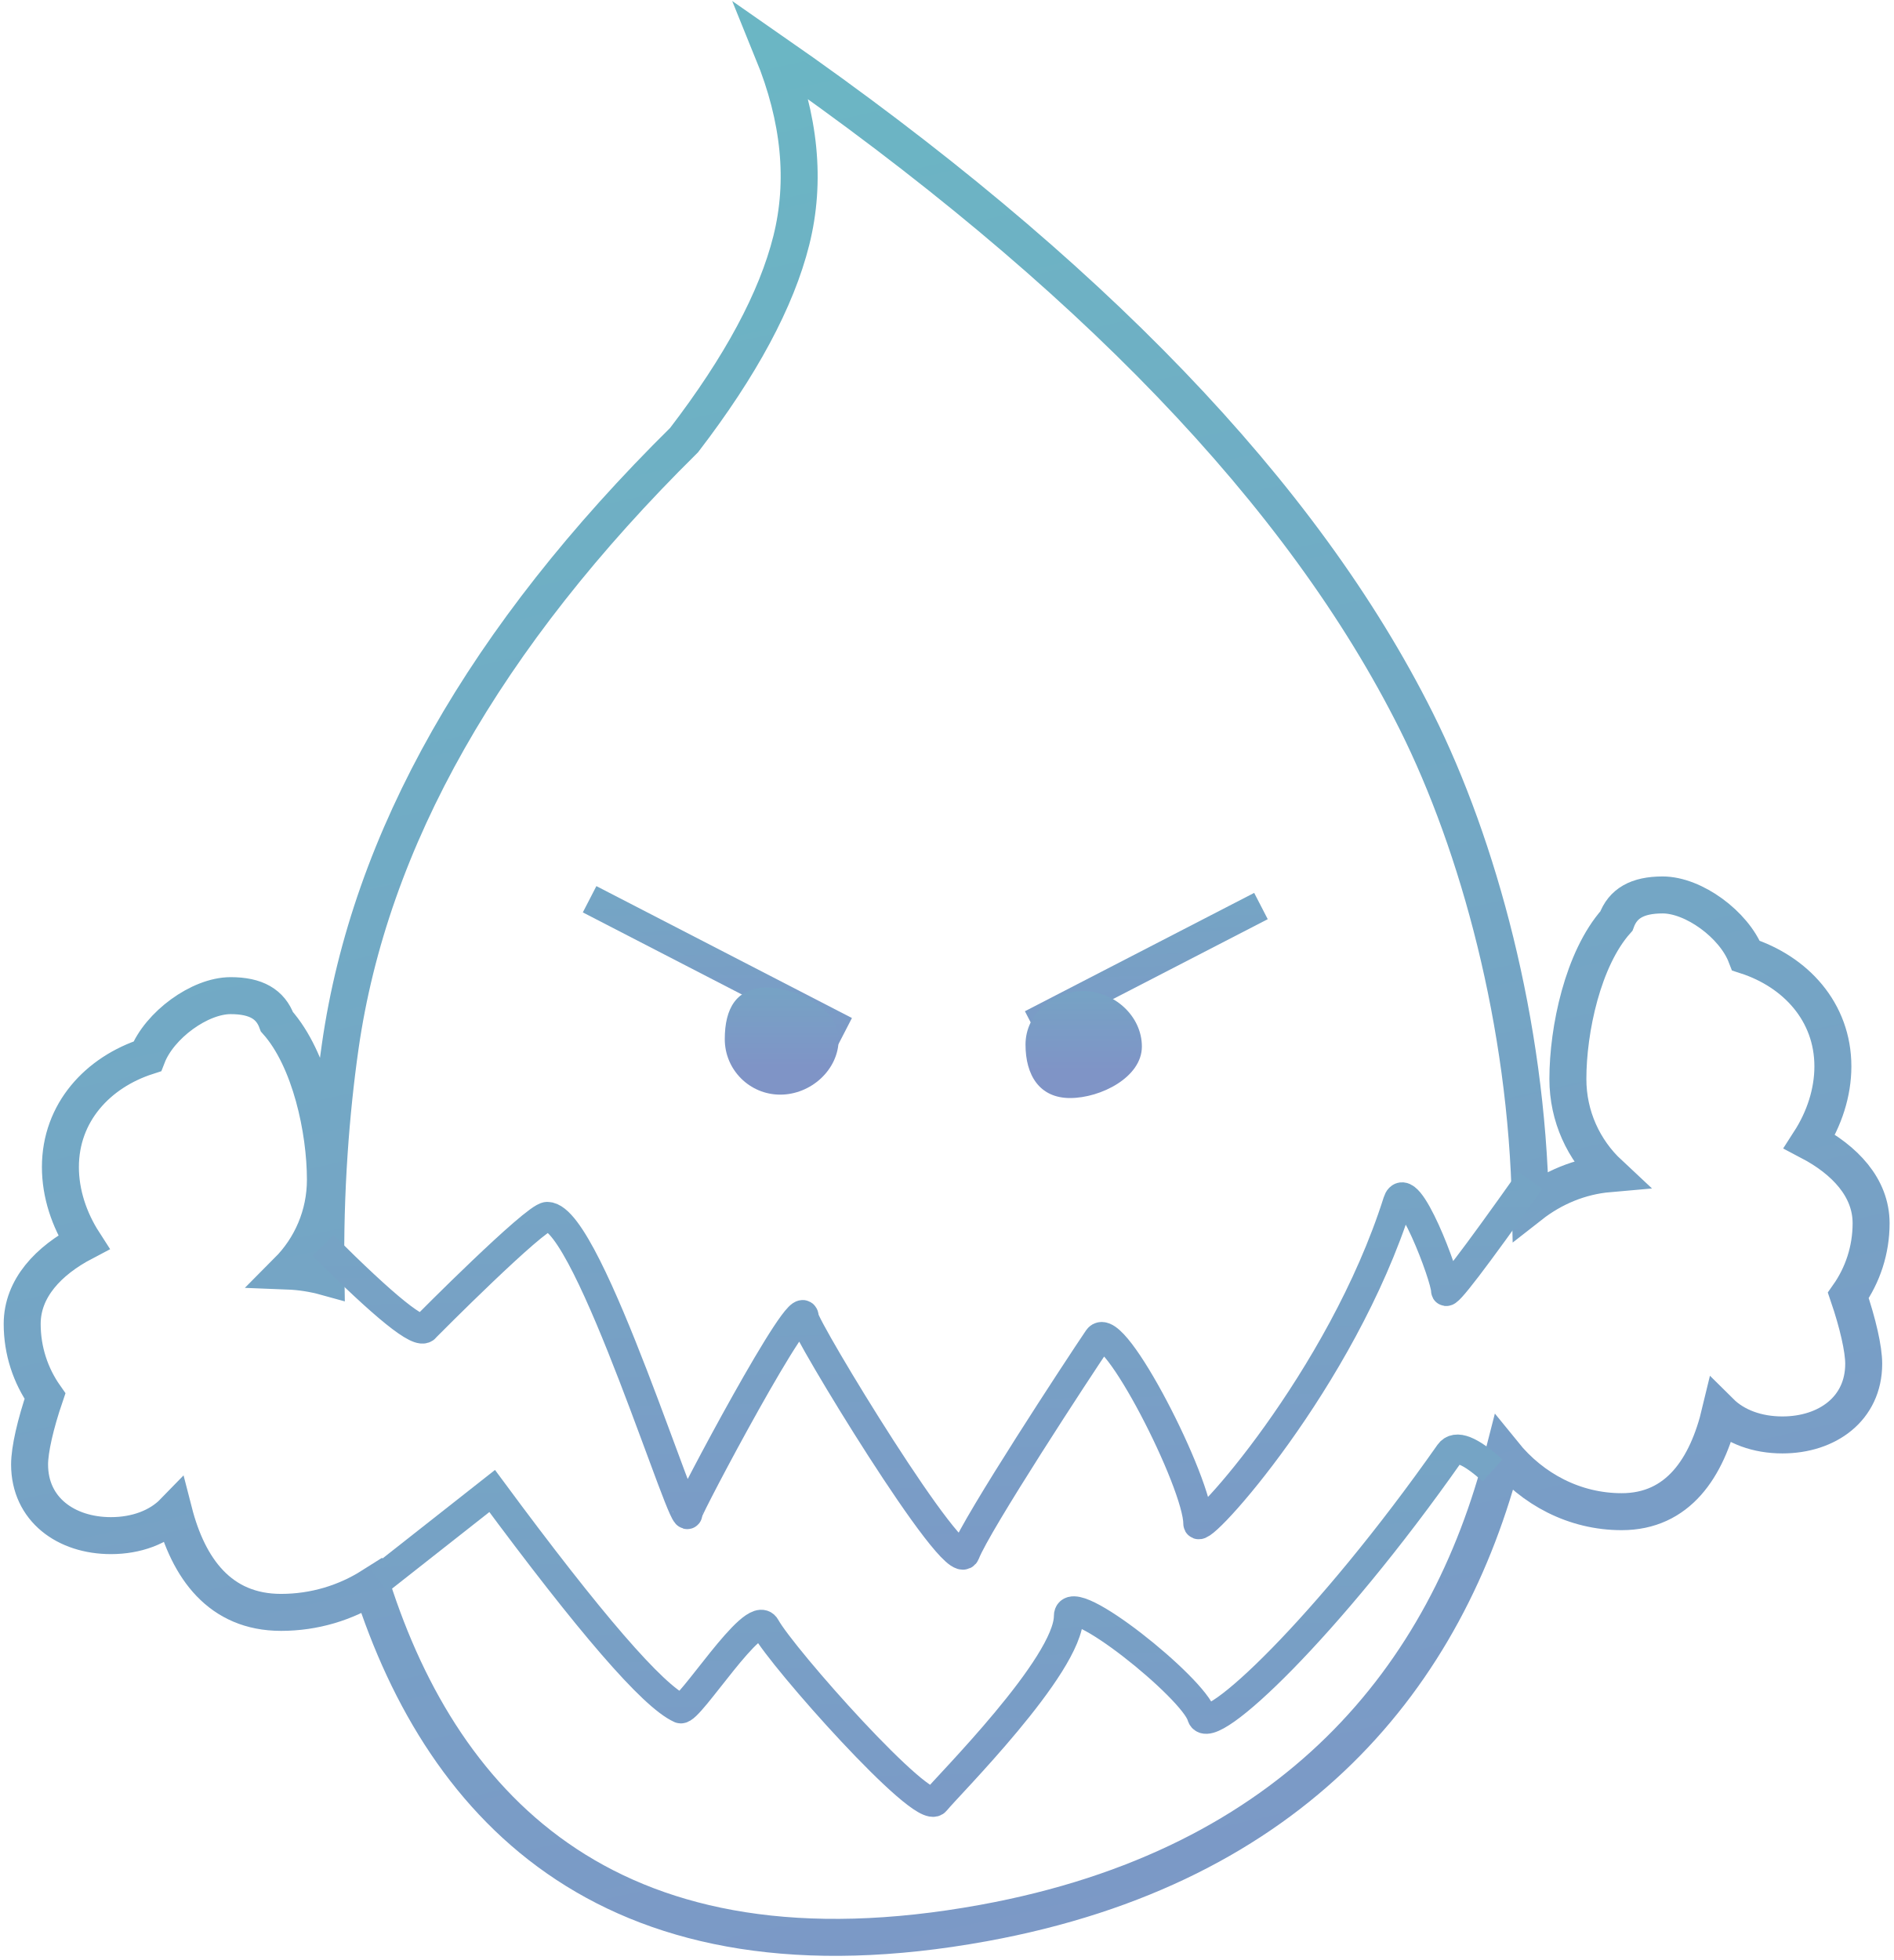
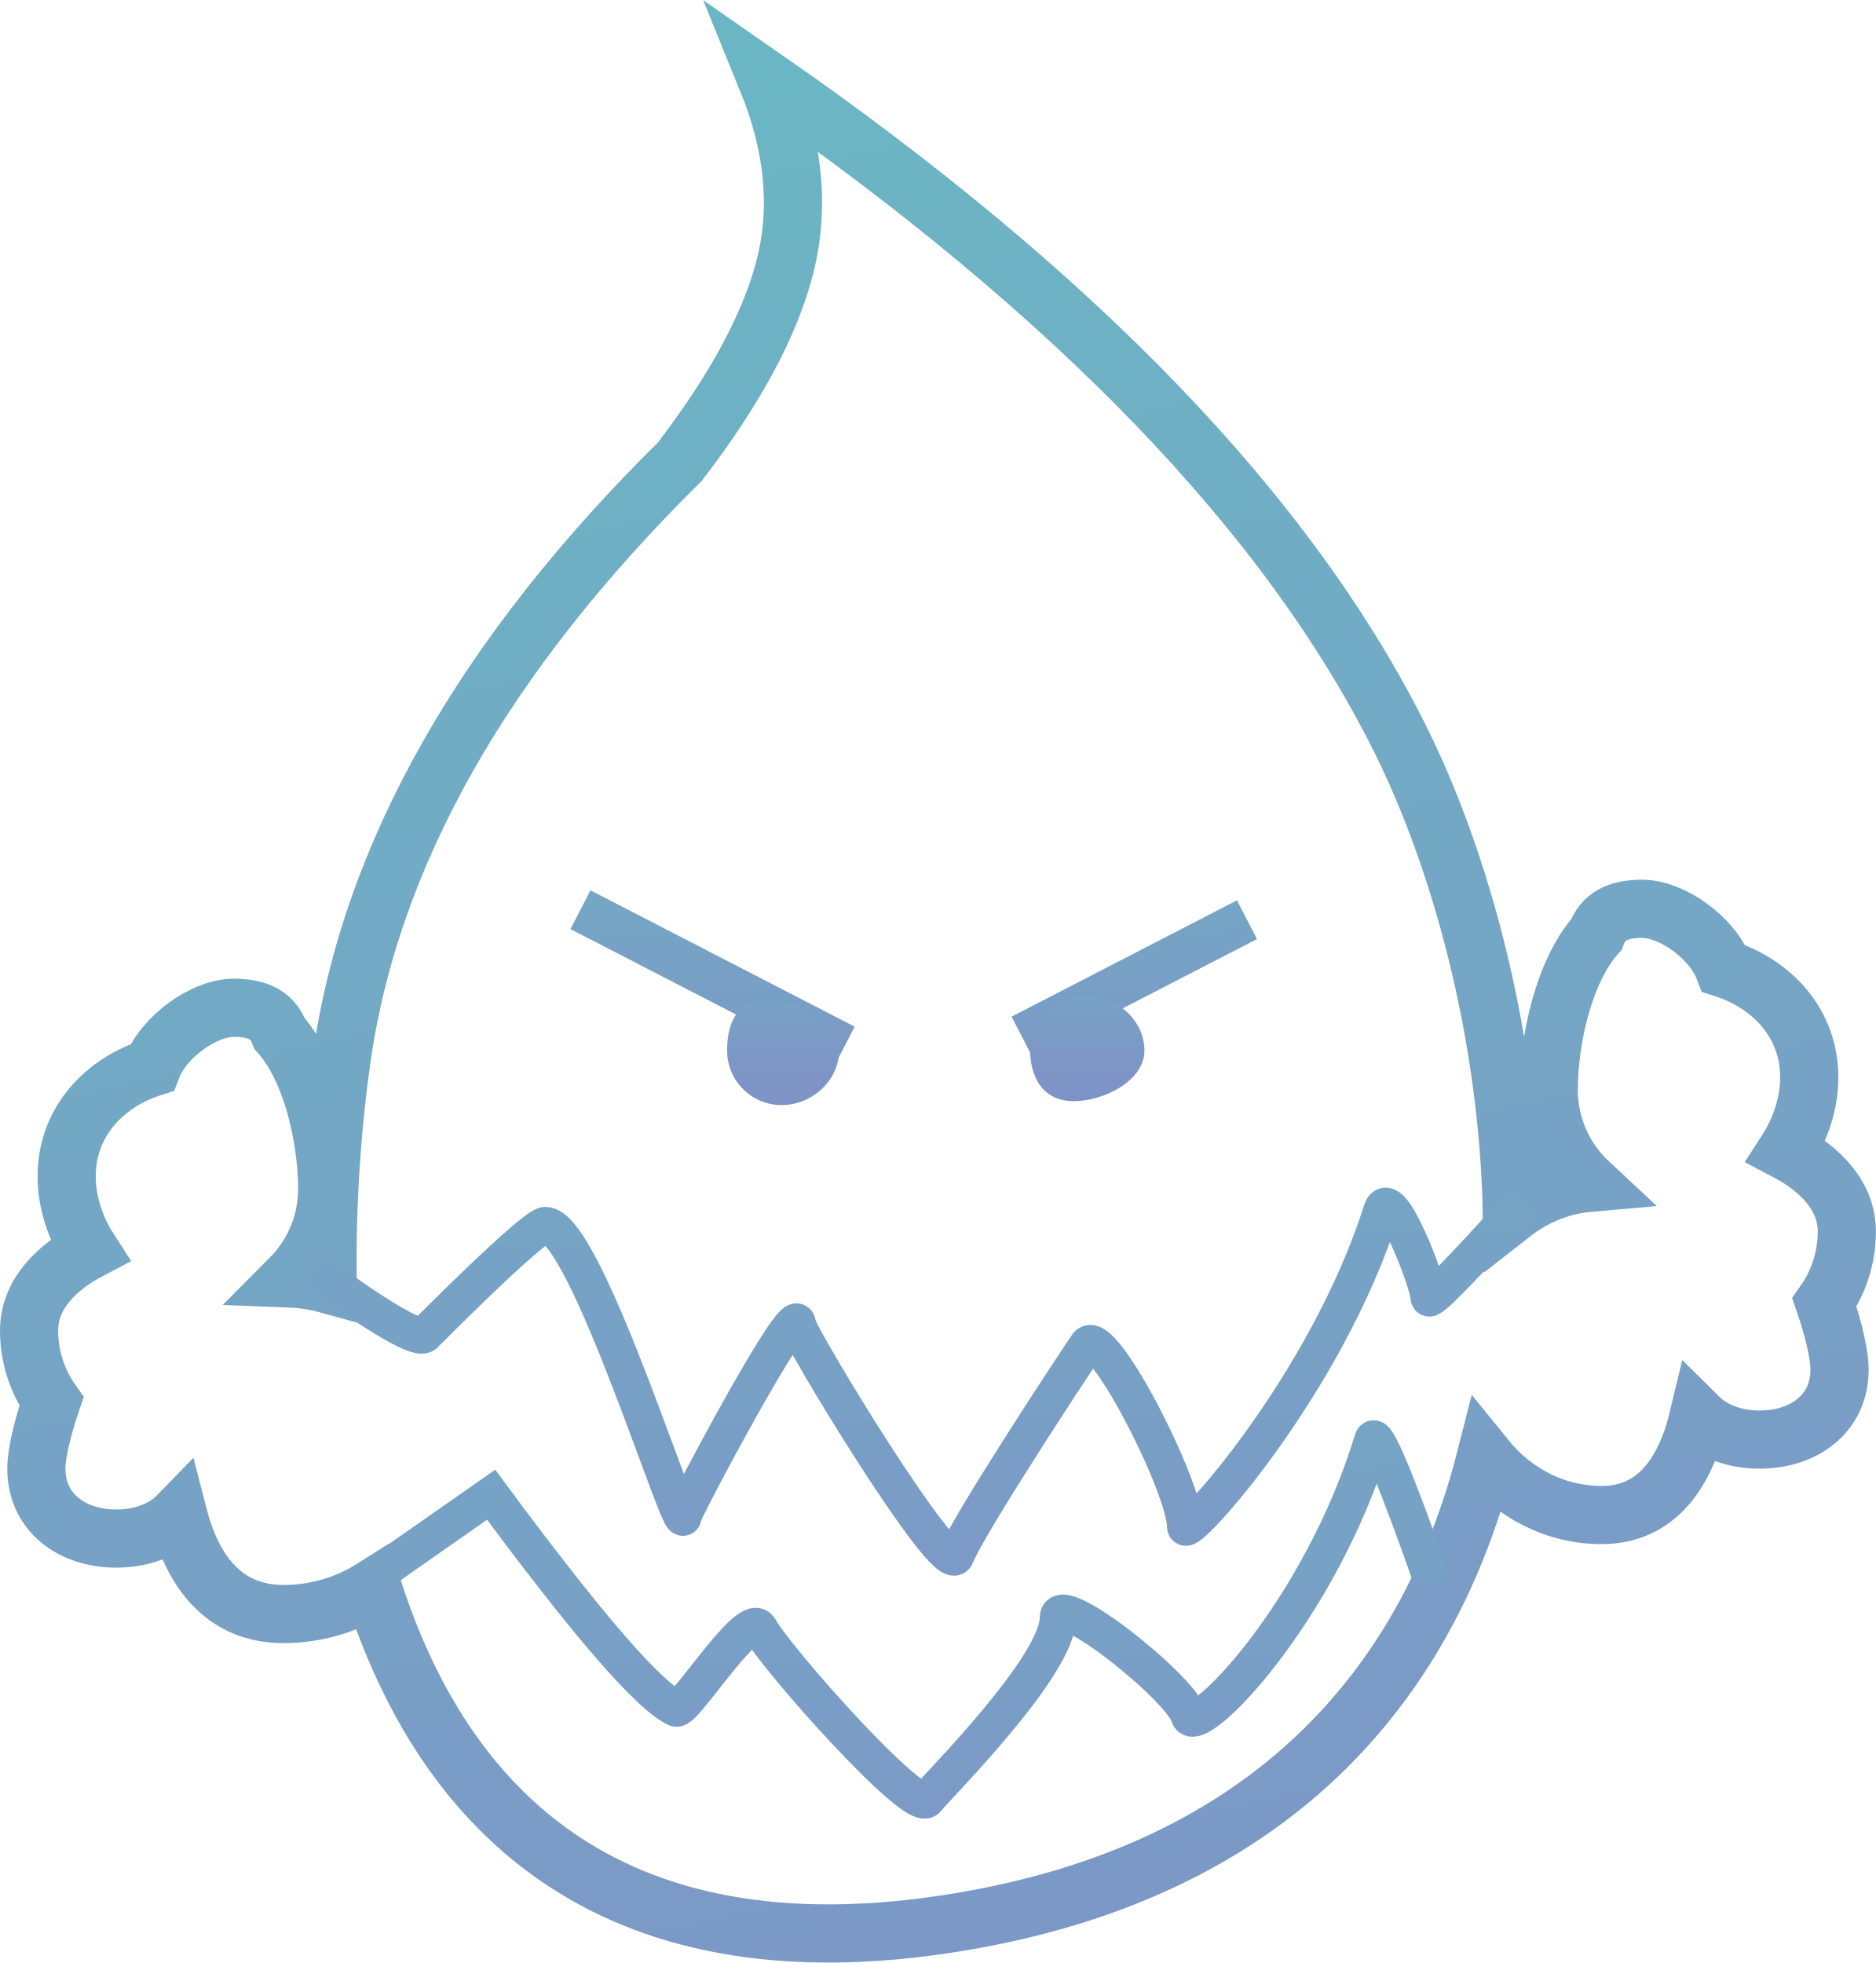
- <svg xmlns="http://www.w3.org/2000/svg" width="256px" height="265px" viewBox="0 0 256 265" version="1.1">
+ <svg xmlns="http://www.w3.org/2000/svg" width="258px" height="270px" viewBox="0 0 258 270" version="1.1">
  <defs>
    <linearGradient x1="38.503%" y1="0%" x2="60.212%" y2="100%" id="linearGradient-1">
      <stop stop-color="#6BB6C4" offset="0%" />
      <stop stop-color="#7C98C6" offset="100%" />
    </linearGradient>
    <linearGradient x1="50%" y1="-180.79%" x2="68.085%" y2="137.684%" id="linearGradient-2">
      <stop stop-color="#6BB6C4" offset="0%" />
      <stop stop-color="#7D97C6" offset="100%" />
    </linearGradient>
    <linearGradient x1="50%" y1="-95.455%" x2="50%" y2="74.013%" id="linearGradient-3">
      <stop stop-color="#6BB6C4" offset="0%" />
      <stop stop-color="#7F94C6" offset="100%" />
    </linearGradient>
  </defs>
  <g id="Page-1" stroke="none" stroke-width="1" fill="none" fill-rule="evenodd">
-     <g id="Group-3" transform="translate(3, 7)">
-       <path d="M200.321,189.566 C192.686,219.556 172.119,245.321 130,253 C80.169,262.085 57.018,237.972 47.275,207.454 C43.723,209.7 39.513,211 35,211 C26.735,211 22.476,205.063 20.509,197.416 C18.492,199.493 15.429,200.623 12,200.623 C5.925,200.623 1,197.075 1,191 C1,189 1.796,185.524 3.08,181.761 C1.139,178.998 0,175.632 0,172 C0,167.173 3.568,163.439 8.311,160.951 C6.343,157.895 5.168,154.353 5.168,150.794 C5.168,143.413 10.223,137.975 16.916,135.817 C18.549,131.596 24.006,127.615 28.185,127.615 C31.631,127.615 33.575,128.776 34.443,131.145 C38.975,136.234 41,145.816 41,152.5 C41,157.319 39.052,161.683 35.901,164.848 C37.684,164.917 39.415,165.193 41.071,165.652 C40.883,154.035 41.76,143.179 43,134.5 C47,106.5 62.5,79.167 89.5,52.5 C97.167,42.5 102,33.5 104,25.5 C106,17.5 105.167,9 101.5,0 C144.167,29.667 173.167,59.833 188.5,90.5 C196.915,107.33 203.456,131.389 203.935,155.942 C206.975,153.56 210.618,152.03 214.566,151.685 C211.141,148.49 209,143.938 209,138.885 C209,132.201 211.025,122.619 215.557,117.53 C216.425,115.161 218.369,114 221.815,114 C225.994,114 231.451,117.981 233.084,122.202 C239.777,124.36 244.832,129.798 244.832,137.179 C244.832,140.738 243.657,144.28 241.689,147.335 C246.432,149.824 250,153.557 250,158.385 C250,162.017 248.861,165.383 246.92,168.145 C248.204,171.909 249,175.385 249,177.385 C249,183.46 244.075,187.008 238,187.008 C234.636,187.008 231.625,185.92 229.607,183.917 C227.797,191.499 223.878,197.385 216.273,197.385 C209.909,197.385 204.2,194.357 200.321,189.566 Z" id="Combined-Shape" stroke="url(#linearGradient-1)" stroke-width="5" />
-       <path d="M78.5,115.5 L109.5,131.5" id="Line-2" stroke="url(#linearGradient-2)" stroke-width="4" stroke-linecap="square" />
-       <path d="M102.5,141 C106.642,141 110.399,137.642 110.399,133.5 C110.399,129.358 104.835,126.54 100.693,126.54 C96.551,126.54 95,129.358 95,133.5 C95,137.642 98.358,141 102.5,141 Z" id="Oval-15" fill="url(#linearGradient-3)" />
-       <path d="M167.5,115.5 L136.5,131.5 L167.5,115.5 Z" id="Line-2" stroke="url(#linearGradient-2)" stroke-width="4" stroke-linecap="square" />
-       <path d="M143.5,127 C147.642,127 151.399,130.358 151.399,134.5 C151.399,138.642 145.835,141.46 141.693,141.46 C137.551,141.46 135.664,138.372 135.664,134.23 C135.664,130.088 139.358,127 143.5,127 Z" id="Oval-15" fill="url(#linearGradient-3)" />
-       <path d="M40.688,161.391 C49.115,169.797 53.719,173.5 54.5,172.5 C54.715,172.224 69.393,157.5 71,157.5 C76.601,157.5 90,201.406 90,197.5 C90,196.865 105.71,167.208 105.71,171.124 C105.71,172.5 126.228,206.334 127.5,203 C129.026,199 142.85,177.904 145.5,174 C147.492,171.065 159,193.498 159,199 C159,200.879 178.367,179.601 186,155.5 C187.195,151.727 192.5,165.633 192.5,167.5 C192.5,168.294 196.302,163.32 203.907,152.578" id="Path-4" stroke="url(#linearGradient-2)" stroke-width="4" />
-       <path d="M48.211,206.658 L63.548,194.59 C76.793,212.513 85.277,222.316 89,224 C90.119,224.506 98.993,210.24 100.5,213 C102.757,217.134 121.843,238.627 123.5,236.5 C124.952,234.637 141.5,218.192 141.5,211.5 C141.5,207.681 158.439,221.221 159.5,225 C160.395,228.189 176.5,213 193,189.5 C193.839,188.304 195.78,189.074 198.82,191.809" id="Path-5" stroke="url(#linearGradient-2)" stroke-width="4" />
+     <g id="Group-3" transform="translate(4, 11)">
+       <path d="M200.321,189.566 C192.686,219.556 172.119,245.321 130,253 C80.169,262.085 57.018,237.972 47.275,207.454 C43.723,209.7 39.513,211 35,211 C26.735,211 22.476,205.063 20.509,197.416 C18.492,199.493 15.429,200.623 12,200.623 C5.925,200.623 1,197.075 1,191 C1,189 1.796,185.524 3.08,181.761 C1.139,178.998 0,175.632 0,172 C0,167.173 3.568,163.439 8.311,160.951 C6.343,157.895 5.168,154.353 5.168,150.794 C5.168,143.413 10.223,137.975 16.916,135.817 C18.549,131.596 24.006,127.615 28.185,127.615 C31.631,127.615 33.575,128.776 34.443,131.145 C38.975,136.234 41,145.816 41,152.5 C41,157.319 39.052,161.683 35.901,164.848 C37.684,164.917 39.415,165.193 41.071,165.652 C40.883,154.035 41.76,143.179 43,134.5 C47,106.5 62.5,79.167 89.5,52.5 C97.167,42.5 102,33.5 104,25.5 C106,17.5 105.167,9 101.5,0 C144.167,29.667 173.167,59.833 188.5,90.5 C196.915,107.33 203.456,131.389 203.935,155.942 C206.975,153.56 210.618,152.03 214.566,151.685 C211.141,148.49 209,143.938 209,138.885 C209,132.201 211.025,122.619 215.557,117.53 C216.425,115.161 218.369,114 221.815,114 C225.994,114 231.451,117.981 233.084,122.202 C239.777,124.36 244.832,129.798 244.832,137.179 C244.832,140.738 243.657,144.28 241.689,147.335 C246.432,149.824 250,153.557 250,158.385 C250,162.017 248.861,165.383 246.92,168.145 C248.204,171.909 249,175.385 249,177.385 C249,183.46 244.075,187.008 238,187.008 C234.636,187.008 231.625,185.92 229.607,183.917 C227.797,191.499 223.878,197.385 216.273,197.385 C209.909,197.385 204.2,194.357 200.321,189.566 Z" id="Combined-Shape" stroke="url(#linearGradient-1)" stroke-width="8" />
+       <path d="M78.5,115.5 L109.5,131.5" id="Line-2" stroke="url(#linearGradient-2)" stroke-width="6" stroke-linecap="square" />
+       <path d="M103.5,141 C107.642,141 111.399,137.642 111.399,133.5 C111.399,129.358 105.835,126.54 101.693,126.54 C97.551,126.54 96,129.358 96,133.5 C96,137.642 99.358,141 103.5,141 Z" id="Oval-15" fill="url(#linearGradient-3)" />
+       <path d="M167.5,115.5 L136.5,131.5 L167.5,115.5 Z" id="Line-2" stroke="url(#linearGradient-2)" stroke-width="6" stroke-linecap="square" />
+       <path d="M145.5,126 C149.642,126 153.399,129.358 153.399,133.5 C153.399,137.642 147.835,140.46 143.693,140.46 C139.551,140.46 137.664,137.372 137.664,133.23 C137.664,129.088 141.358,126 145.5,126 Z" id="Oval-15" fill="url(#linearGradient-3)" />
+       <path d="M39.218,163.729 C48.625,170.576 53.719,173.5 54.5,172.5 C54.715,172.224 69.393,157.5 71,157.5 C76.601,157.5 90,201.406 90,197.5 C90,196.865 105.71,167.208 105.71,171.124 C105.71,172.5 126.228,206.334 127.5,203 C129.026,199 142.85,177.904 145.5,174 C147.492,171.065 159,193.498 159,199 C159,200.879 178.367,179.601 186,155.5 C187.195,151.727 192.5,165.633 192.5,167.5 C192.5,168.294 196.793,163.915 205.38,154.364" id="Path-4" stroke="url(#linearGradient-2)" stroke-width="5" />
+       <path d="M47.213,206.011 L63.548,194.59 C76.793,212.513 85.277,222.316 89,224 C90.119,224.506 98.993,210.24 100.5,213 C102.757,217.134 121.843,238.627 123.5,236.5 C124.952,234.637 141.5,218.192 141.5,211.5 C141.5,207.681 158.439,221.221 159.5,225 C160.395,228.189 177.455,211.009 184.758,187.029 C185.179,185.648 187.94,192.209 193.042,206.711" id="Path-5" stroke="url(#linearGradient-2)" stroke-width="5" />
    </g>
  </g>
</svg>
